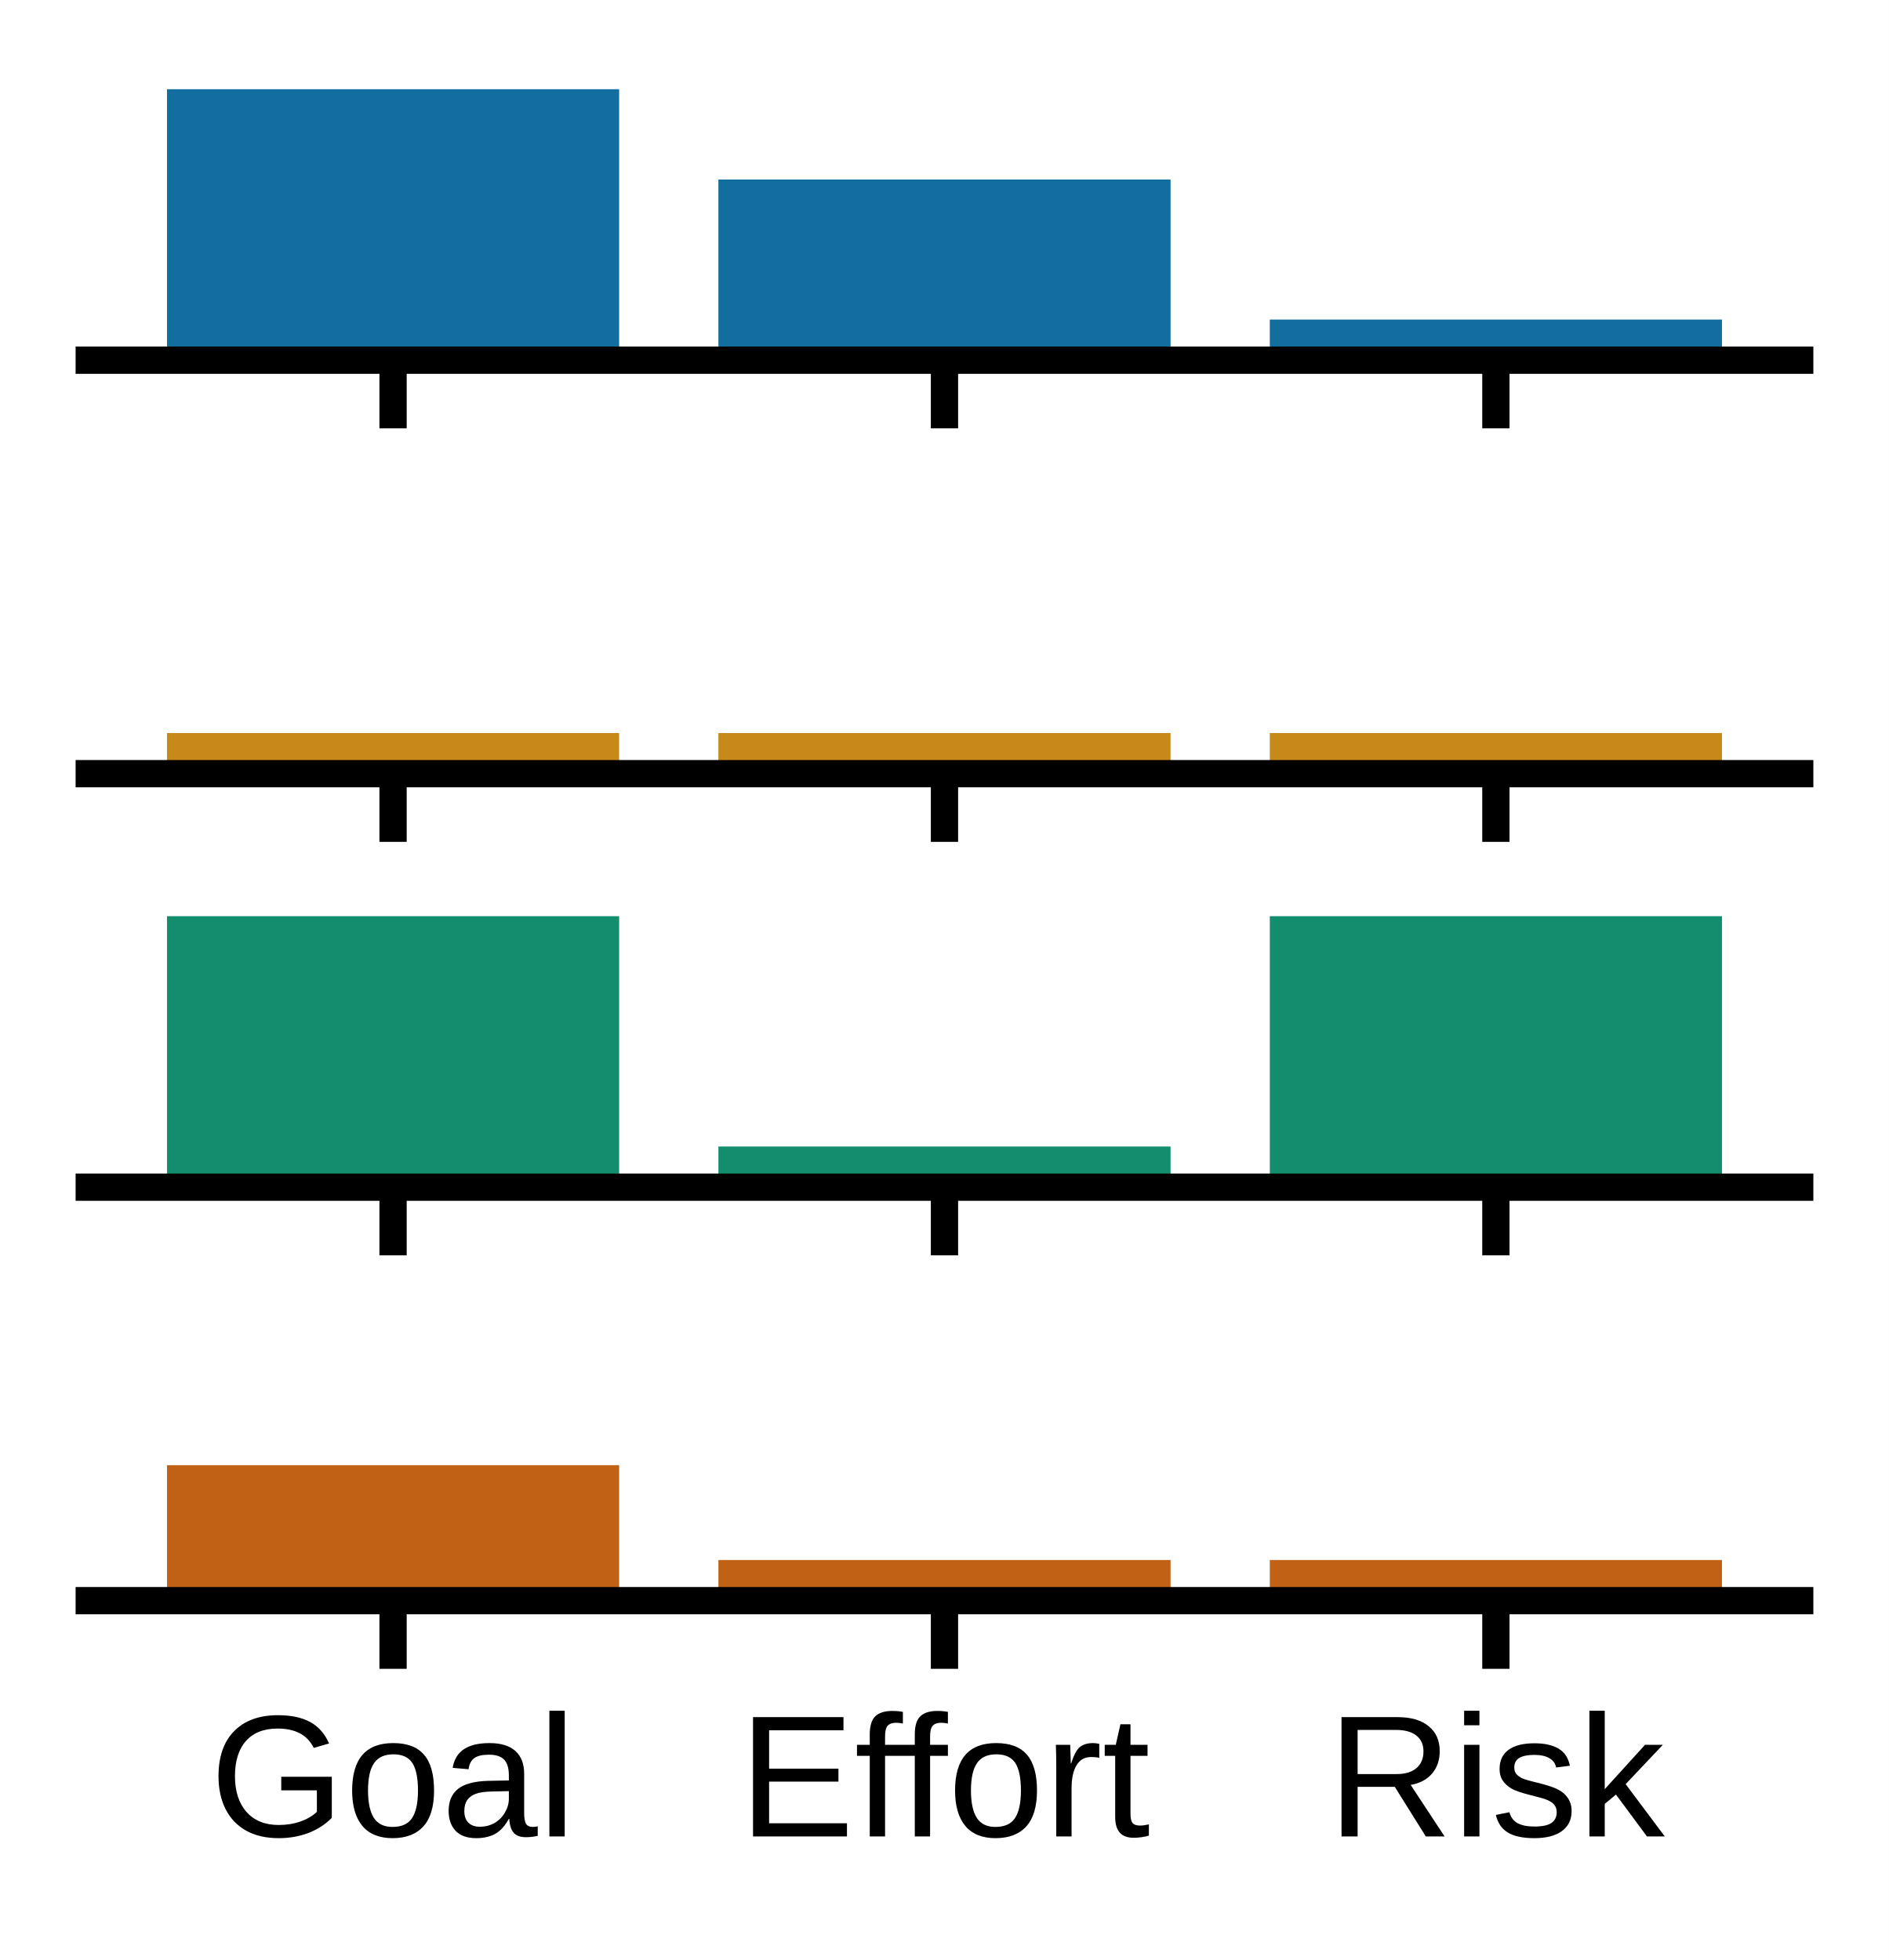
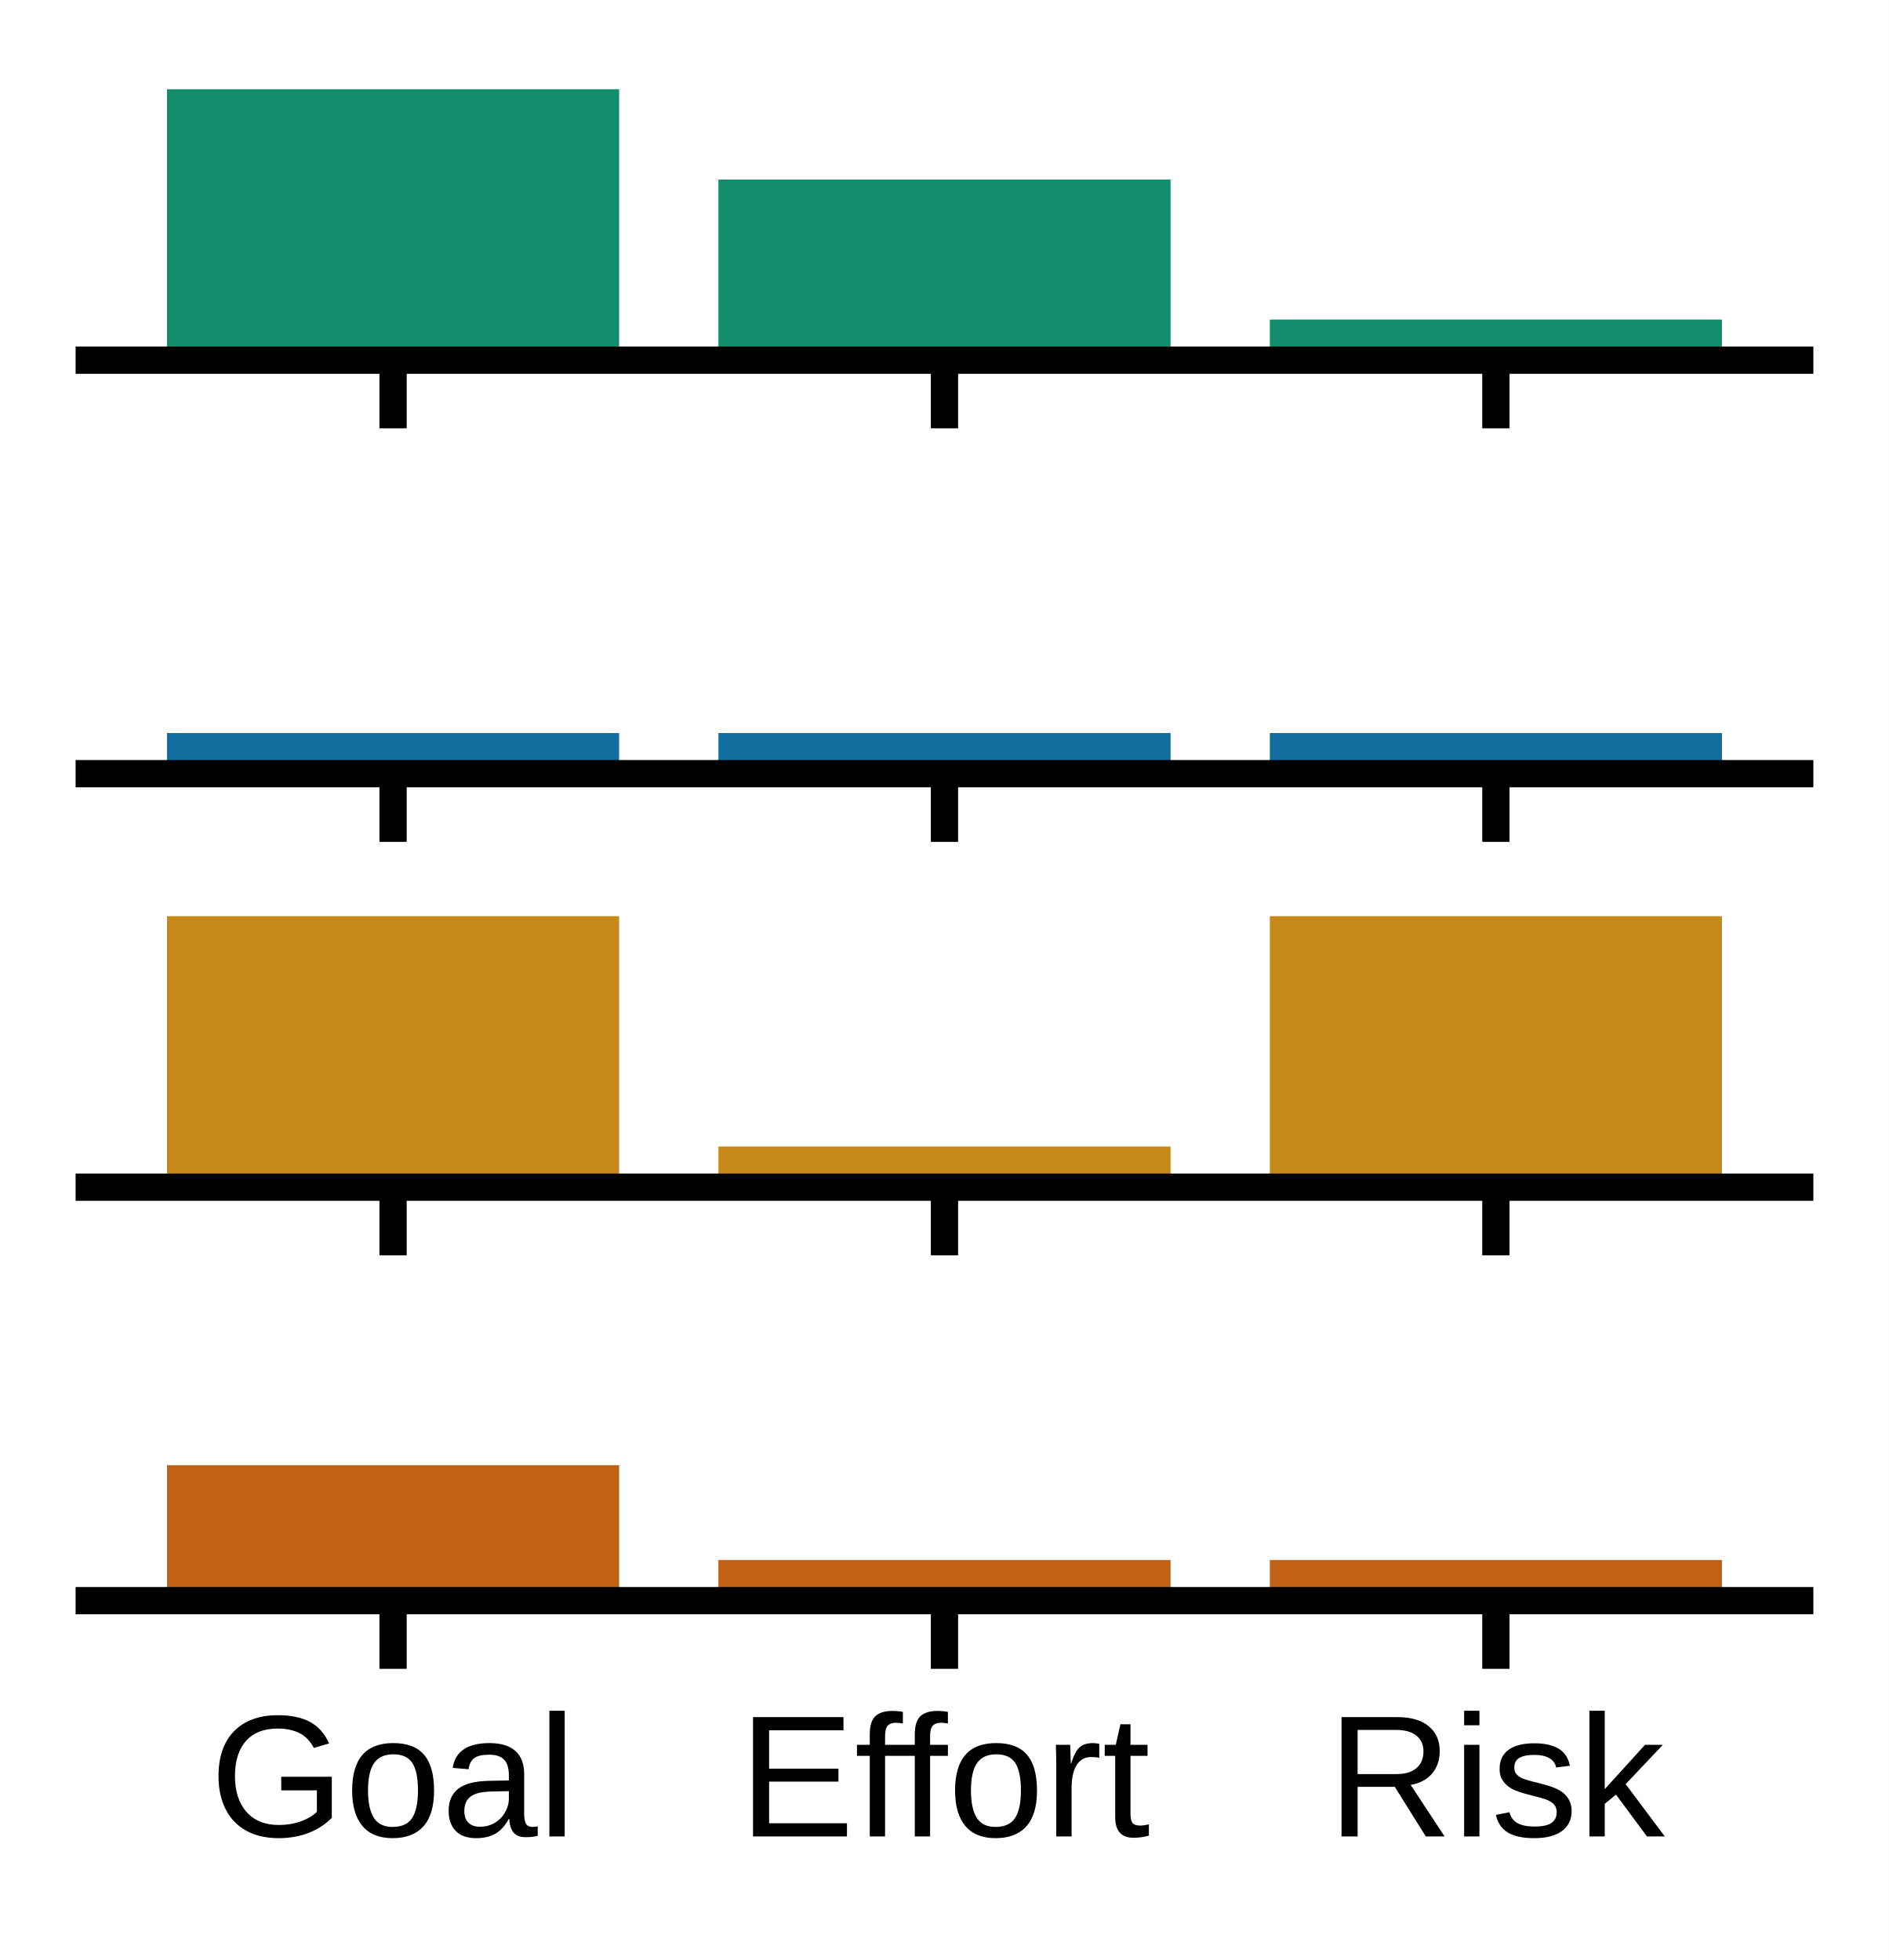
<svg xmlns="http://www.w3.org/2000/svg" xmlns:xlink="http://www.w3.org/1999/xlink" width="152.4pt" height="158.16pt" viewBox="0 0 152.4 158.16" version="1.1">
  <defs>
    <style type="text/css">*{stroke-linejoin: round; stroke-linecap: butt}</style>
  </defs>
  <g id="figure_1">
    <g id="patch_1">
      <path d="M 0 158.16  L 152.4 158.16  L 152.4 0  L 0 0  z " style="fill: #ffffff" />
    </g>
    <g id="axes_1">
      <g id="patch_2">
        <path d="M 7.2 29.065  L 145.2 29.065  L 145.2 7.2  L 7.2 7.2  z " style="fill: #ffffff" />
      </g>
      <g id="patch_3">
-         <path d="M 13.473 29.065  L 49.952 29.065  L 49.952 7.2  L 13.473 7.2  z " clip-path="url(#p300dc57c2f)" style="fill: #136ea0" />
+         <path d="M 13.473 29.065  L 49.952 29.065  L 49.952 7.2  L 13.473 7.2  z " clip-path="url(#p294ba3dfd5)" style="fill: #128e6c" />
      </g>
      <g id="patch_4">
-         <path d="M 57.96 29.065  L 94.44 29.065  L 94.44 14.488  L 57.96 14.488  z " clip-path="url(#p300dc57c2f)" style="fill: #136ea0" />
+         <path d="M 57.96 29.065  L 94.44 29.065  L 94.44 14.488  L 57.96 14.488  z " clip-path="url(#p294ba3dfd5)" style="fill: #128e6c" />
      </g>
      <g id="patch_5">
-         <path d="M 102.447 29.065  L 138.927 29.065  L 138.927 25.786  L 102.447 25.786  z " clip-path="url(#p300dc57c2f)" style="fill: #136ea0" />
+         <path d="M 102.447 29.065  L 138.927 29.065  L 138.927 25.786  L 102.447 25.786  z " clip-path="url(#p294ba3dfd5)" style="fill: #128e6c" />
      </g>
      <g id="matplotlib.axis_1">
        <g id="xtick_1">
          <g id="line2d_1">
            <defs>
-               <path id="m19e99c0f71" d="M 0 0  L 0 5.5  " style="stroke: #000000; stroke-width: 2.2" />
+               <path id="m8192bc260d" d="M 0 0  L 0 5.5  " style="stroke: #000000; stroke-width: 2.2" />
            </defs>
            <g>
-               <use xlink:href="#m19e99c0f71" x="31.712" y="29.065" style="stroke: #000000; stroke-width: 2.2" />
+               <use xlink:href="#m8192bc260d" x="31.712" y="29.065" style="stroke: #000000; stroke-width: 2.2" />
            </g>
          </g>
        </g>
        <g id="xtick_2">
          <g id="line2d_2">
            <g>
-               <use xlink:href="#m19e99c0f71" x="76.2" y="29.065" style="stroke: #000000; stroke-width: 2.2" />
+               <use xlink:href="#m8192bc260d" x="76.2" y="29.065" style="stroke: #000000; stroke-width: 2.2" />
            </g>
          </g>
        </g>
        <g id="xtick_3">
          <g id="line2d_3">
            <g>
-               <use xlink:href="#m19e99c0f71" x="120.687" y="29.065" style="stroke: #000000; stroke-width: 2.2" />
+               <use xlink:href="#m8192bc260d" x="120.687" y="29.065" style="stroke: #000000; stroke-width: 2.2" />
            </g>
          </g>
        </g>
      </g>
      <g id="matplotlib.axis_2" />
      <g id="patch_6">
        <path d="M 7.2 29.065  L 145.2 29.065  " style="fill: none; stroke: #000000; stroke-width: 2.2; stroke-linejoin: miter; stroke-linecap: square" />
      </g>
    </g>
    <g id="axes_2">
      <g id="patch_7">
        <path d="M 7.2 62.431  L 145.2 62.431  L 145.2 40.566  L 7.2 40.566  z " style="fill: #ffffff" />
      </g>
      <g id="patch_8">
-         <path d="M 13.473 62.431  L 49.952 62.431  L 49.952 59.151  L 13.473 59.151  z " clip-path="url(#pdb4bc7e360)" style="fill: #c8891b" />
+         <path d="M 13.473 62.431  L 49.952 62.431  L 49.952 59.151  L 13.473 59.151  z " clip-path="url(#pe7290fe4ee)" style="fill: #136ea0" />
      </g>
      <g id="patch_9">
-         <path d="M 57.96 62.431  L 94.44 62.431  L 94.44 59.151  L 57.96 59.151  z " clip-path="url(#pdb4bc7e360)" style="fill: #c8891b" />
+         <path d="M 57.96 62.431  L 94.44 62.431  L 94.44 59.151  L 57.96 59.151  z " clip-path="url(#pe7290fe4ee)" style="fill: #136ea0" />
      </g>
      <g id="patch_10">
-         <path d="M 102.447 62.431  L 138.927 62.431  L 138.927 59.151  L 102.447 59.151  z " clip-path="url(#pdb4bc7e360)" style="fill: #c8891b" />
+         <path d="M 102.447 62.431  L 138.927 62.431  L 138.927 59.151  L 102.447 59.151  z " clip-path="url(#pe7290fe4ee)" style="fill: #136ea0" />
      </g>
      <g id="matplotlib.axis_3">
        <g id="xtick_4">
          <g id="line2d_4">
            <g>
-               <use xlink:href="#m19e99c0f71" x="31.712" y="62.431" style="stroke: #000000; stroke-width: 2.2" />
+               <use xlink:href="#m8192bc260d" x="31.712" y="62.431" style="stroke: #000000; stroke-width: 2.2" />
            </g>
          </g>
        </g>
        <g id="xtick_5">
          <g id="line2d_5">
            <g>
-               <use xlink:href="#m19e99c0f71" x="76.2" y="62.431" style="stroke: #000000; stroke-width: 2.2" />
+               <use xlink:href="#m8192bc260d" x="76.2" y="62.431" style="stroke: #000000; stroke-width: 2.2" />
            </g>
          </g>
        </g>
        <g id="xtick_6">
          <g id="line2d_6">
            <g>
-               <use xlink:href="#m19e99c0f71" x="120.687" y="62.431" style="stroke: #000000; stroke-width: 2.2" />
+               <use xlink:href="#m8192bc260d" x="120.687" y="62.431" style="stroke: #000000; stroke-width: 2.2" />
            </g>
          </g>
        </g>
      </g>
      <g id="matplotlib.axis_4" />
      <g id="patch_11">
        <path d="M 7.2 62.431  L 145.2 62.431  " style="fill: none; stroke: #000000; stroke-width: 2.2; stroke-linejoin: miter; stroke-linecap: square" />
      </g>
    </g>
    <g id="axes_3">
      <g id="patch_12">
        <path d="M 7.2 95.797  L 145.2 95.797  L 145.2 73.932  L 7.2 73.932  z " style="fill: #ffffff" />
      </g>
      <g id="patch_13">
-         <path d="M 13.473 95.797  L 49.952 95.797  L 49.952 73.932  L 13.473 73.932  z " clip-path="url(#p87abdccb03)" style="fill: #128e6c" />
+         <path d="M 13.473 95.797  L 49.952 95.797  L 49.952 73.932  L 13.473 73.932  z " clip-path="url(#p0330fbcf19)" style="fill: #c8891b" />
      </g>
      <g id="patch_14">
-         <path d="M 57.96 95.797  L 94.44 95.797  L 94.44 92.517  L 57.96 92.517  z " clip-path="url(#p87abdccb03)" style="fill: #128e6c" />
+         <path d="M 57.96 95.797  L 94.44 95.797  L 94.44 92.517  L 57.96 92.517  z " clip-path="url(#p0330fbcf19)" style="fill: #c8891b" />
      </g>
      <g id="patch_15">
-         <path d="M 102.447 95.797  L 138.927 95.797  L 138.927 73.932  L 102.447 73.932  z " clip-path="url(#p87abdccb03)" style="fill: #128e6c" />
+         <path d="M 102.447 95.797  L 138.927 95.797  L 138.927 73.932  L 102.447 73.932  z " clip-path="url(#p0330fbcf19)" style="fill: #c8891b" />
      </g>
      <g id="matplotlib.axis_5">
        <g id="xtick_7">
          <g id="line2d_7">
            <g>
-               <use xlink:href="#m19e99c0f71" x="31.712" y="95.797" style="stroke: #000000; stroke-width: 2.2" />
+               <use xlink:href="#m8192bc260d" x="31.712" y="95.797" style="stroke: #000000; stroke-width: 2.2" />
            </g>
          </g>
        </g>
        <g id="xtick_8">
          <g id="line2d_8">
            <g>
-               <use xlink:href="#m19e99c0f71" x="76.2" y="95.797" style="stroke: #000000; stroke-width: 2.2" />
+               <use xlink:href="#m8192bc260d" x="76.2" y="95.797" style="stroke: #000000; stroke-width: 2.2" />
            </g>
          </g>
        </g>
        <g id="xtick_9">
          <g id="line2d_9">
            <g>
-               <use xlink:href="#m19e99c0f71" x="120.687" y="95.797" style="stroke: #000000; stroke-width: 2.2" />
+               <use xlink:href="#m8192bc260d" x="120.687" y="95.797" style="stroke: #000000; stroke-width: 2.2" />
            </g>
          </g>
        </g>
      </g>
      <g id="matplotlib.axis_6" />
      <g id="patch_16">
        <path d="M 7.2 95.797  L 145.2 95.797  " style="fill: none; stroke: #000000; stroke-width: 2.2; stroke-linejoin: miter; stroke-linecap: square" />
      </g>
    </g>
    <g id="axes_4">
      <g id="patch_17">
        <path d="M 7.2 129.163  L 145.2 129.163  L 145.2 107.297  L 7.2 107.297  z " style="fill: #ffffff" />
      </g>
      <g id="patch_18">
-         <path d="M 13.473 129.163  L 49.952 129.163  L 49.952 118.23  L 13.473 118.23  z " clip-path="url(#paa4b866602)" style="fill: #c06115" />
+         <path d="M 13.473 129.163  L 49.952 129.163  L 49.952 118.23  L 13.473 118.23  z " clip-path="url(#p1fe5dcad87)" style="fill: #c06115" />
      </g>
      <g id="patch_19">
-         <path d="M 57.96 129.163  L 94.44 129.163  L 94.44 125.883  L 57.96 125.883  z " clip-path="url(#paa4b866602)" style="fill: #c06115" />
+         <path d="M 57.96 129.163  L 94.44 129.163  L 94.44 125.883  L 57.96 125.883  z " clip-path="url(#p1fe5dcad87)" style="fill: #c06115" />
      </g>
      <g id="patch_20">
-         <path d="M 102.447 129.163  L 138.927 129.163  L 138.927 125.883  L 102.447 125.883  z " clip-path="url(#paa4b866602)" style="fill: #c06115" />
+         <path d="M 102.447 129.163  L 138.927 129.163  L 138.927 125.883  L 102.447 125.883  z " clip-path="url(#p1fe5dcad87)" style="fill: #c06115" />
      </g>
      <g id="matplotlib.axis_7">
        <g id="xtick_10">
          <g id="line2d_10">
            <g>
-               <use xlink:href="#m19e99c0f71" x="31.712" y="129.163" style="stroke: #000000; stroke-width: 2.2" />
+               <use xlink:href="#m8192bc260d" x="31.712" y="129.163" style="stroke: #000000; stroke-width: 2.2" />
            </g>
          </g>
          <g id="text_1">
            <text style="font-size: 14px; font-family: 'Arial Nova', 'Arial', 'Helvetica', 'DejaVu Sans', sans-serif; text-anchor: middle" x="31.712" y="148.184" transform="rotate(-0 31.71249 148.1836)">Goal</text>
          </g>
        </g>
        <g id="xtick_11">
          <g id="line2d_11">
            <g>
-               <use xlink:href="#m19e99c0f71" x="76.2" y="129.163" style="stroke: #000000; stroke-width: 2.2" />
+               <use xlink:href="#m8192bc260d" x="76.2" y="129.163" style="stroke: #000000; stroke-width: 2.2" />
            </g>
          </g>
          <g id="text_2">
            <text style="font-size: 14px; font-family: 'Arial Nova', 'Arial', 'Helvetica', 'DejaVu Sans', sans-serif; text-anchor: middle" x="76.2" y="148.184" transform="rotate(-0 76.19976 148.1836)">Effort</text>
          </g>
        </g>
        <g id="xtick_12">
          <g id="line2d_12">
            <g>
-               <use xlink:href="#m19e99c0f71" x="120.687" y="129.163" style="stroke: #000000; stroke-width: 2.2" />
+               <use xlink:href="#m8192bc260d" x="120.687" y="129.163" style="stroke: #000000; stroke-width: 2.2" />
            </g>
          </g>
          <g id="text_3">
            <text style="font-size: 14px; font-family: 'Arial Nova', 'Arial', 'Helvetica', 'DejaVu Sans', sans-serif; text-anchor: middle" x="120.687" y="148.184" transform="rotate(-0 120.687 148.1836)">Risk</text>
          </g>
        </g>
      </g>
      <g id="matplotlib.axis_8" />
      <g id="patch_21">
        <path d="M 7.2 129.163  L 145.2 129.163  " style="fill: none; stroke: #000000; stroke-width: 2.2; stroke-linejoin: miter; stroke-linecap: square" />
      </g>
    </g>
  </g>
  <defs>
-     <clipPath id="p300dc57c2f">
+     <clipPath id="p294ba3dfd5">
      <rect x="7.2" y="7.2" width="138" height="21.865" />
    </clipPath>
-     <clipPath id="pdb4bc7e360">
+     <clipPath id="pe7290fe4ee">
      <rect x="7.2" y="40.566" width="138" height="21.865" />
    </clipPath>
-     <clipPath id="p87abdccb03">
+     <clipPath id="p0330fbcf19">
      <rect x="7.2" y="73.932" width="138" height="21.865" />
    </clipPath>
-     <clipPath id="paa4b866602">
+     <clipPath id="p1fe5dcad87">
      <rect x="7.2" y="107.297" width="138" height="21.865" />
    </clipPath>
  </defs>
</svg>
